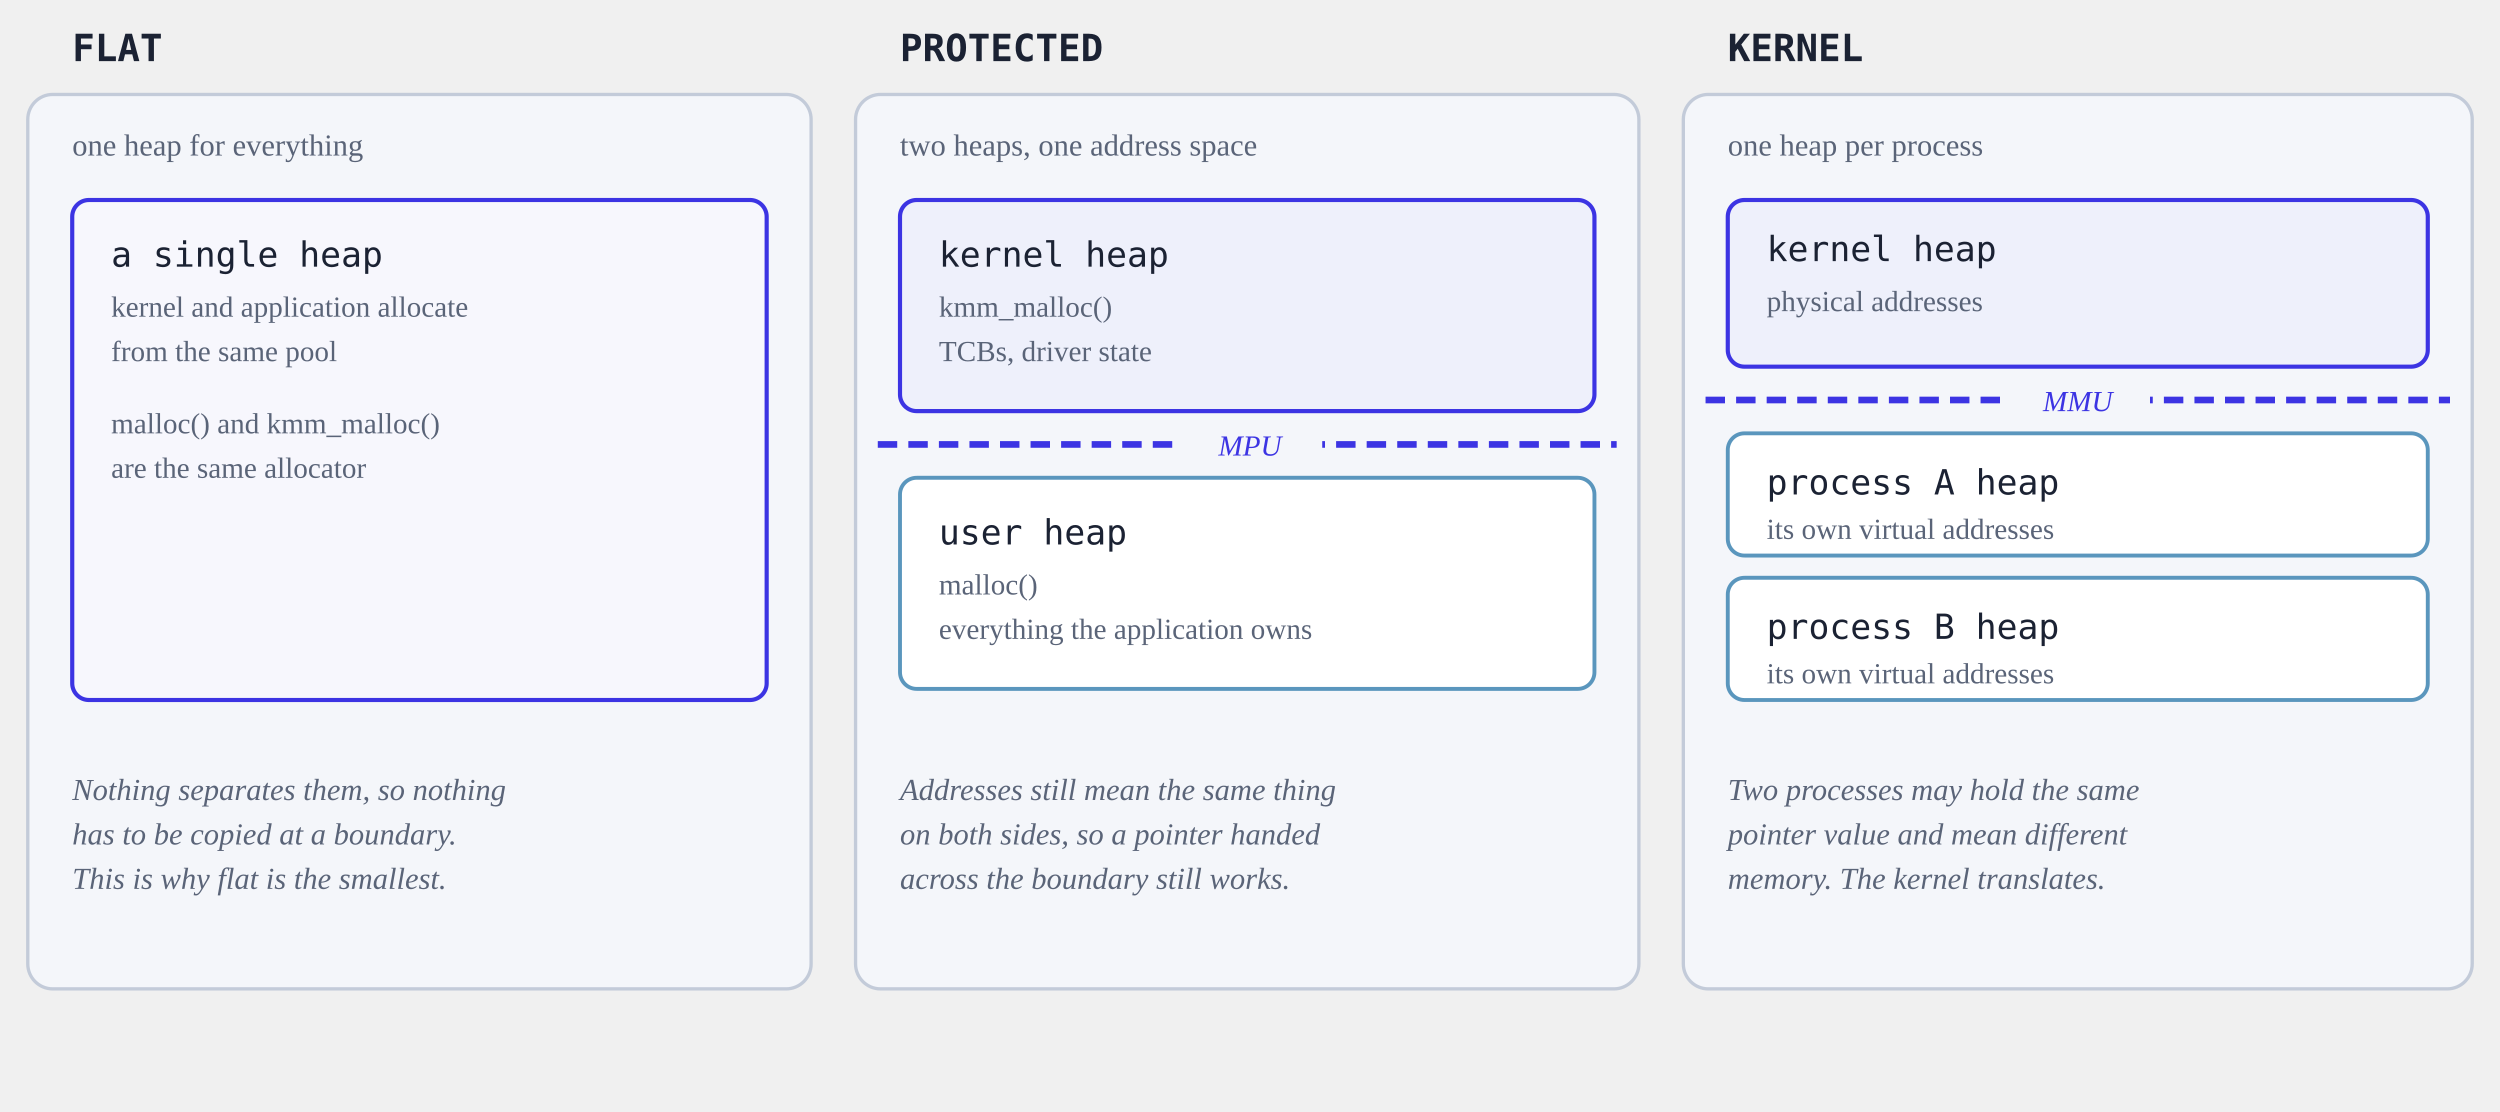
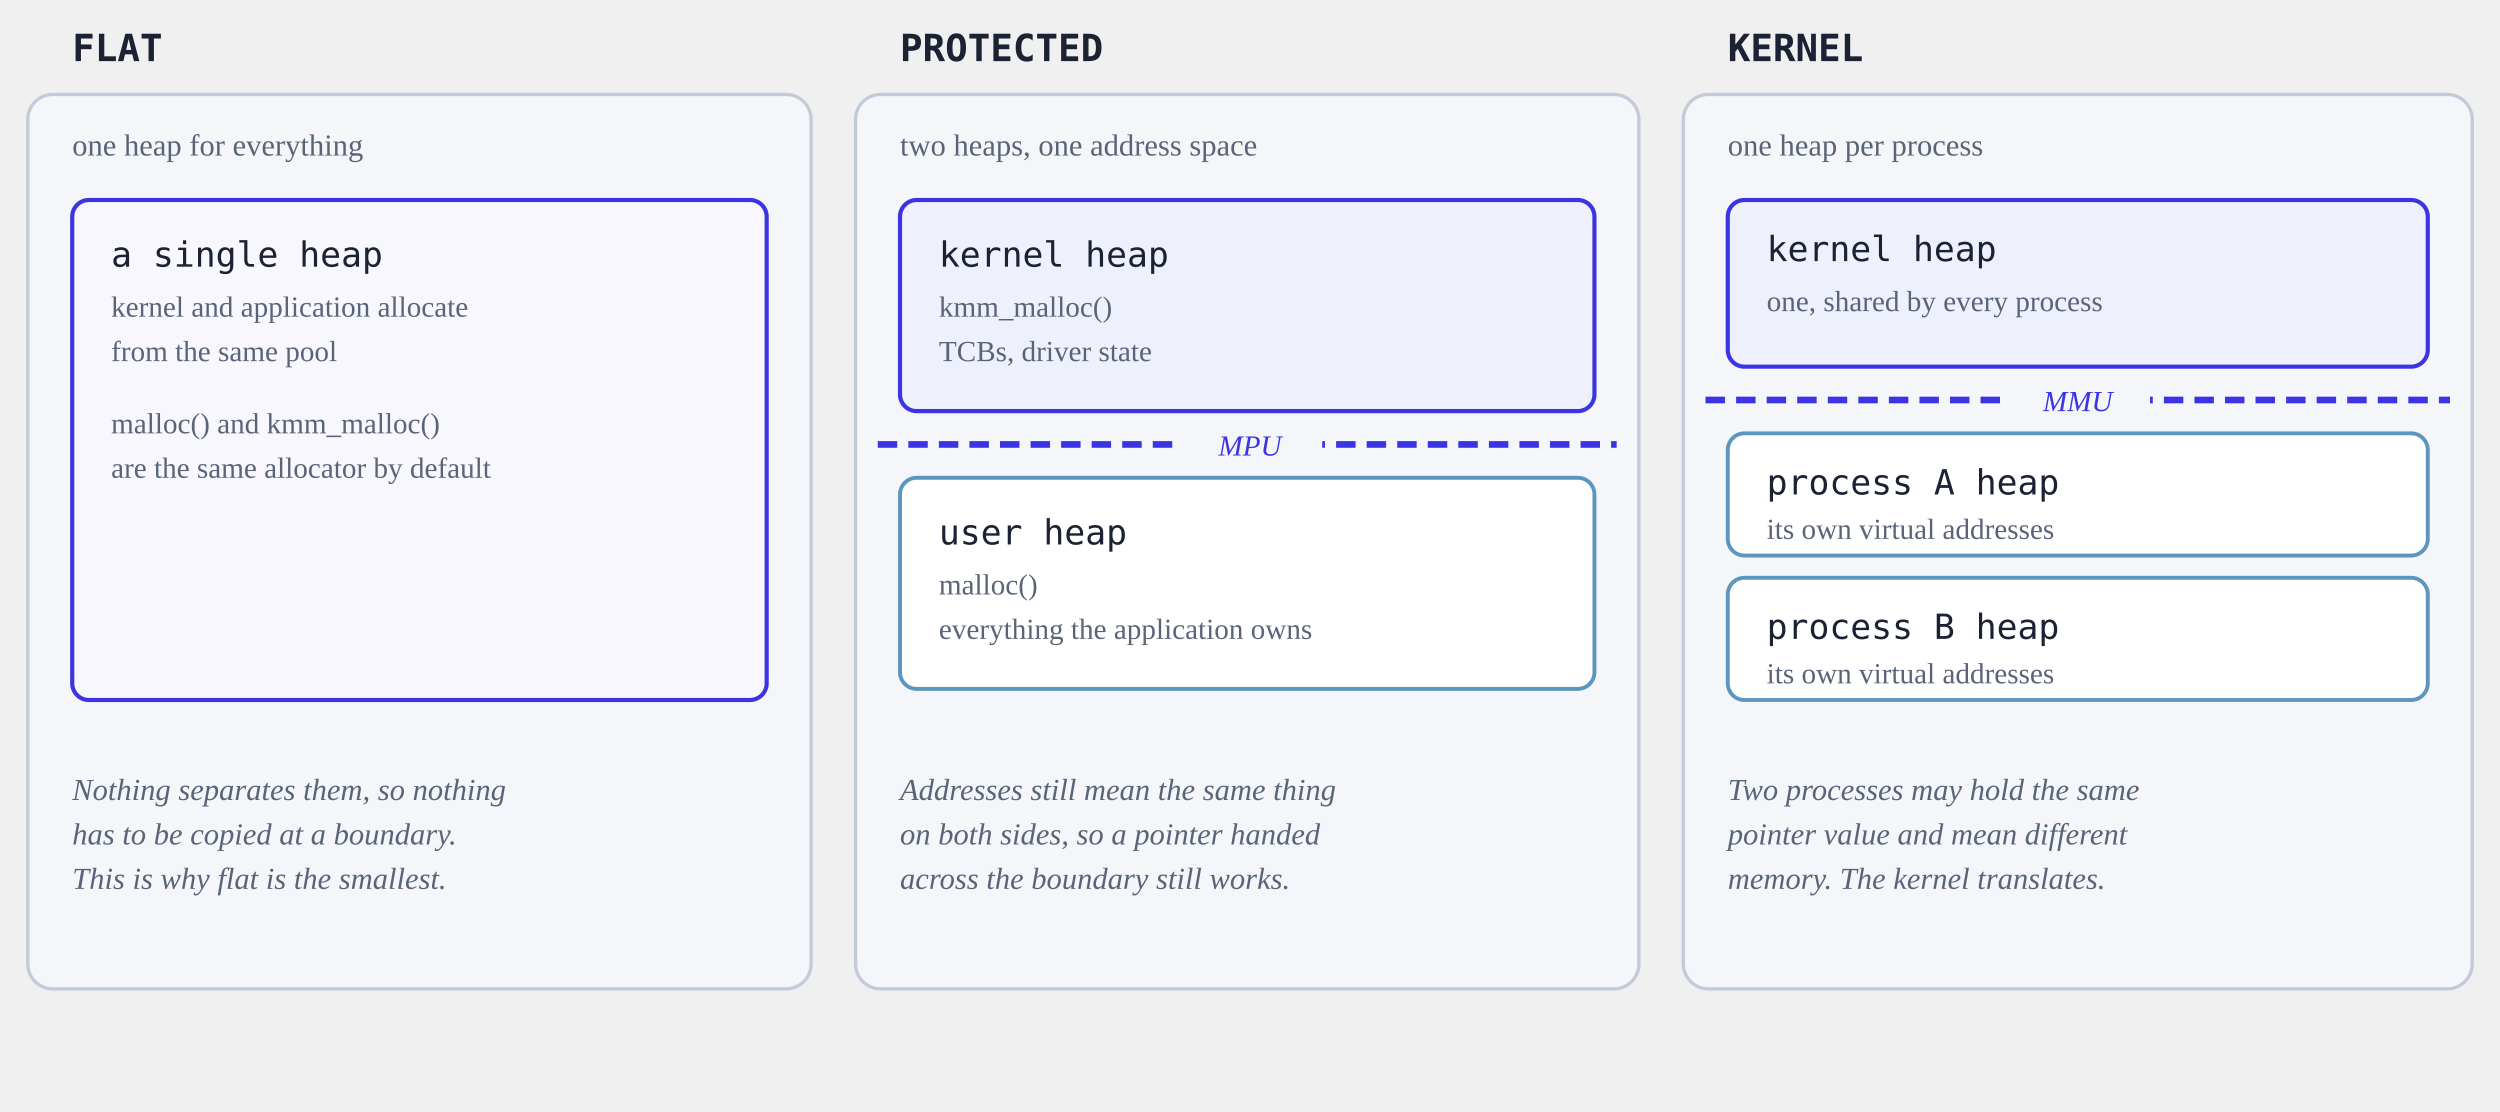
<svg xmlns="http://www.w3.org/2000/svg" viewBox="0 0 900 400" width="900" height="400" font-family="Charter, Georgia, 'Times New Roman', serif" role="img" aria-label="The three memory models. A flat build has one heap shared by kernel and applications. A protected build splits it into a kernel heap and a user heap, separated by an MPU. A kernel build gives each process its own heap in its own virtual address space, provided by an MMU.">
  <style>
    .col   { fill: #f4f6fa; stroke: #c3cbd9; stroke-width: 1.2; }
    .ttl   { fill: #1b2233; font-size: 13.5px; font-weight: 600;
             font-family: ui-monospace, 'SFMono-Regular', Menlo, monospace; }
    .cap   { fill: #5a6478; font-size: 11px; }
    .kheap { fill: #eef0fb; stroke: #3c34e3; stroke-width: 1.5; }
    .uheap { fill: #ffffff; stroke: #5a96bd; stroke-width: 1.4; }
    .both  { fill: #f7f7fd; stroke: #3c34e3; stroke-width: 1.5; }
    .t     { fill: #1b2233; font-size: 12.5px;
             font-family: ui-monospace, 'SFMono-Regular', Menlo, monospace; }
    .s     { fill: #5a6478; font-size: 10.5px; }
    .bar   { stroke: #3c34e3; stroke-width: 2.4; stroke-dasharray: 7 4; }
    .barl  { fill: #3c34e3; font-size: 10.5px; font-style: italic; }
    .note  { fill: #5a6478; font-size: 11px; font-style: italic; }
  </style>
  <rect class="col" x="10" y="34" rx="9" width="282" height="322" />
  <text class="ttl" x="26" y="22">FLAT</text>
  <text class="cap" x="26" y="56">one heap for everything</text>
  <rect class="both" x="26" y="72" rx="6" width="250" height="180" />
  <text class="t" x="40" y="96">a single heap</text>
  <text class="s" x="40" y="114">kernel and application allocate</text>
  <text class="s" x="40" y="130">from the same pool</text>
  <text class="s" x="40" y="156">malloc() and kmm_malloc()</text>
-   <text class="s" x="40" y="172">are the same allocator</text>
+   <text class="s" x="40" y="172">are the same allocator by default</text>
  <text class="note" x="26" y="288">Nothing separates them, so nothing</text>
  <text class="note" x="26" y="304">has to be copied at a boundary.</text>
  <text class="note" x="26" y="320">This is why flat is the smallest.</text>
  <rect class="col" x="308" y="34" rx="9" width="282" height="322" />
  <text class="ttl" x="324" y="22">PROTECTED</text>
  <text class="cap" x="324" y="56">two heaps, one address space</text>
  <rect class="kheap" x="324" y="72" rx="6" width="250" height="76" />
  <text class="t" x="338" y="96">kernel heap</text>
  <text class="s" x="338" y="114">kmm_malloc()</text>
  <text class="s" x="338" y="130">TCBs, driver state</text>
  <path class="bar" d="M 316 160 L 582 160" />
  <rect x="424" y="150" width="52" height="20" fill="#f4f6fa" />
  <text class="barl" x="450" y="164" text-anchor="middle">MPU</text>
  <rect class="uheap" x="324" y="172" rx="6" width="250" height="76" />
  <text class="t" x="338" y="196">user heap</text>
  <text class="s" x="338" y="214">malloc()</text>
  <text class="s" x="338" y="230">everything the application owns</text>
  <text class="note" x="324" y="288">Addresses still mean the same thing</text>
  <text class="note" x="324" y="304">on both sides, so a pointer handed</text>
  <text class="note" x="324" y="320">across the boundary still works.</text>
  <rect class="col" x="606" y="34" rx="9" width="284" height="322" />
  <text class="ttl" x="622" y="22">KERNEL</text>
  <text class="cap" x="622" y="56">one heap per process</text>
  <rect class="kheap" x="622" y="72" rx="6" width="252" height="60" />
  <text class="t" x="636" y="94">kernel heap</text>
-   <text class="s" x="636" y="112">physical addresses</text>
+   <text class="s" x="636" y="112">one, shared by every process</text>
  <path class="bar" d="M 614 144 L 882 144" />
  <rect x="722" y="134" width="52" height="20" fill="#f4f6fa" />
  <text class="barl" x="748" y="148" text-anchor="middle">MMU</text>
  <rect class="uheap" x="622" y="156" rx="6" width="252" height="44" />
  <text class="t" x="636" y="178">process A heap</text>
  <text class="s" x="636" y="194">its own virtual addresses</text>
  <rect class="uheap" x="622" y="208" rx="6" width="252" height="44" />
  <text class="t" x="636" y="230">process B heap</text>
  <text class="s" x="636" y="246">its own virtual addresses</text>
  <text class="note" x="622" y="288">Two processes may hold the same</text>
  <text class="note" x="622" y="304">pointer value and mean different</text>
  <text class="note" x="622" y="320">memory.  The kernel translates.</text>
</svg>
